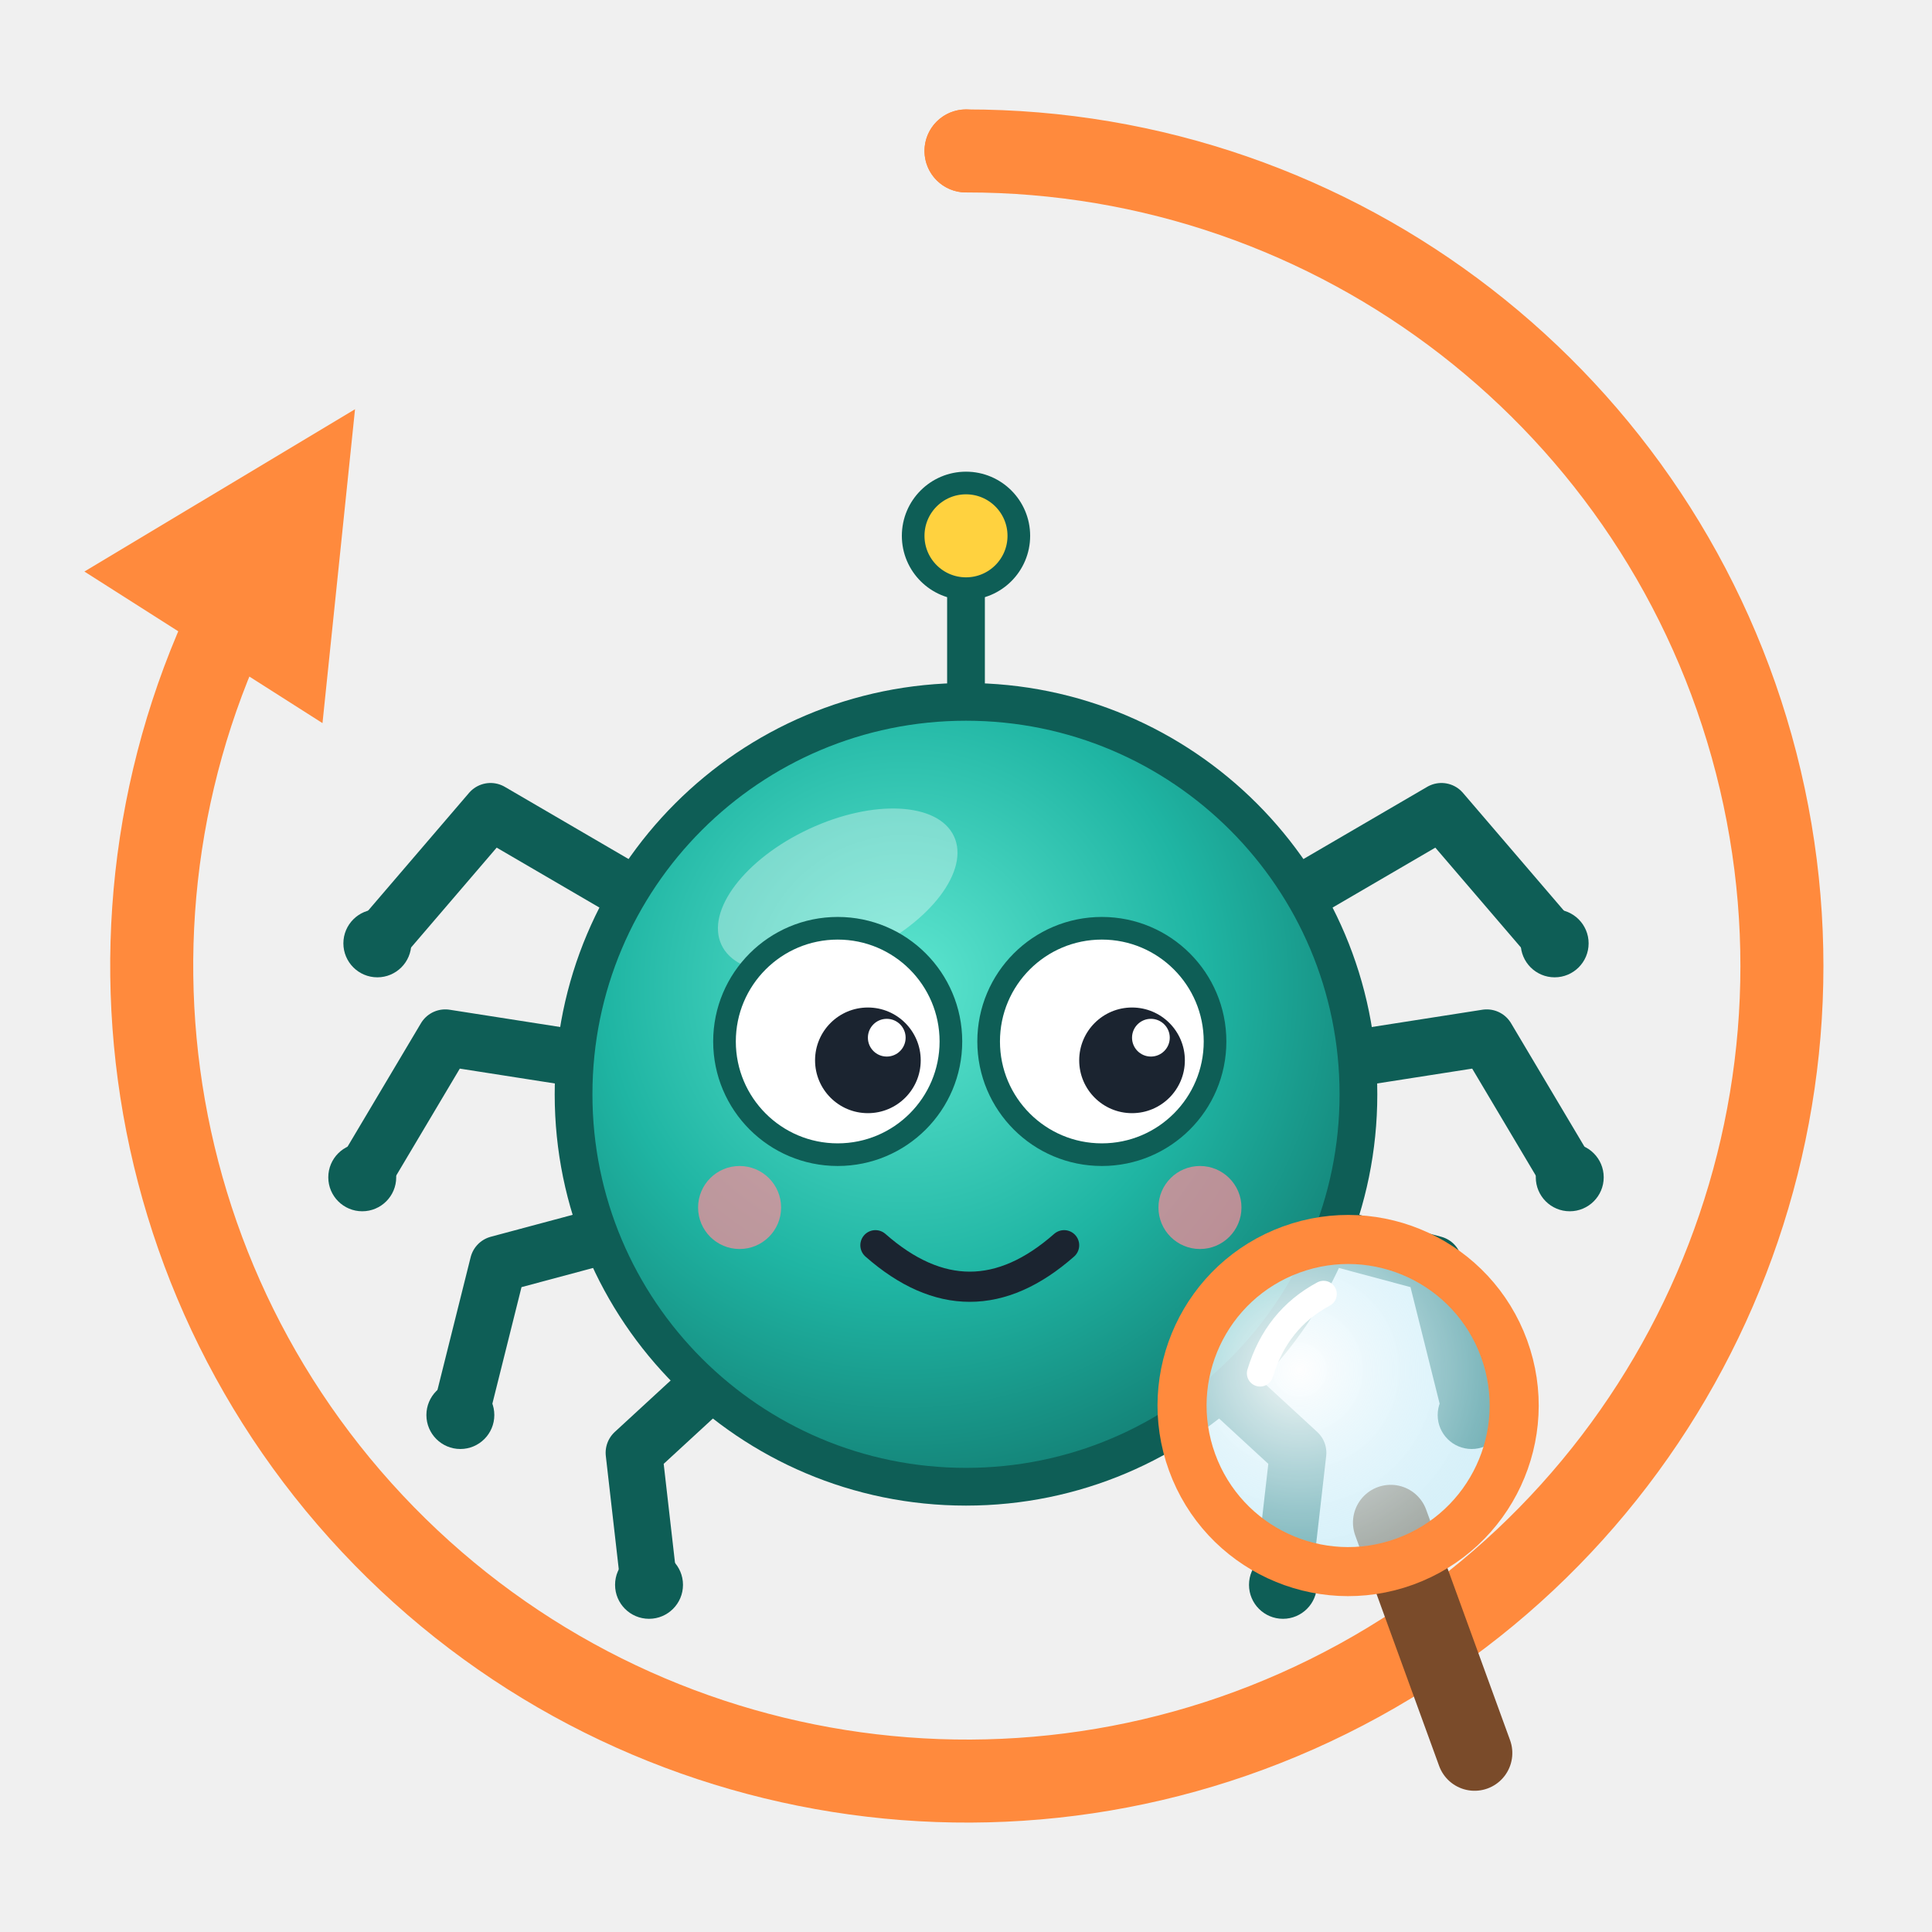
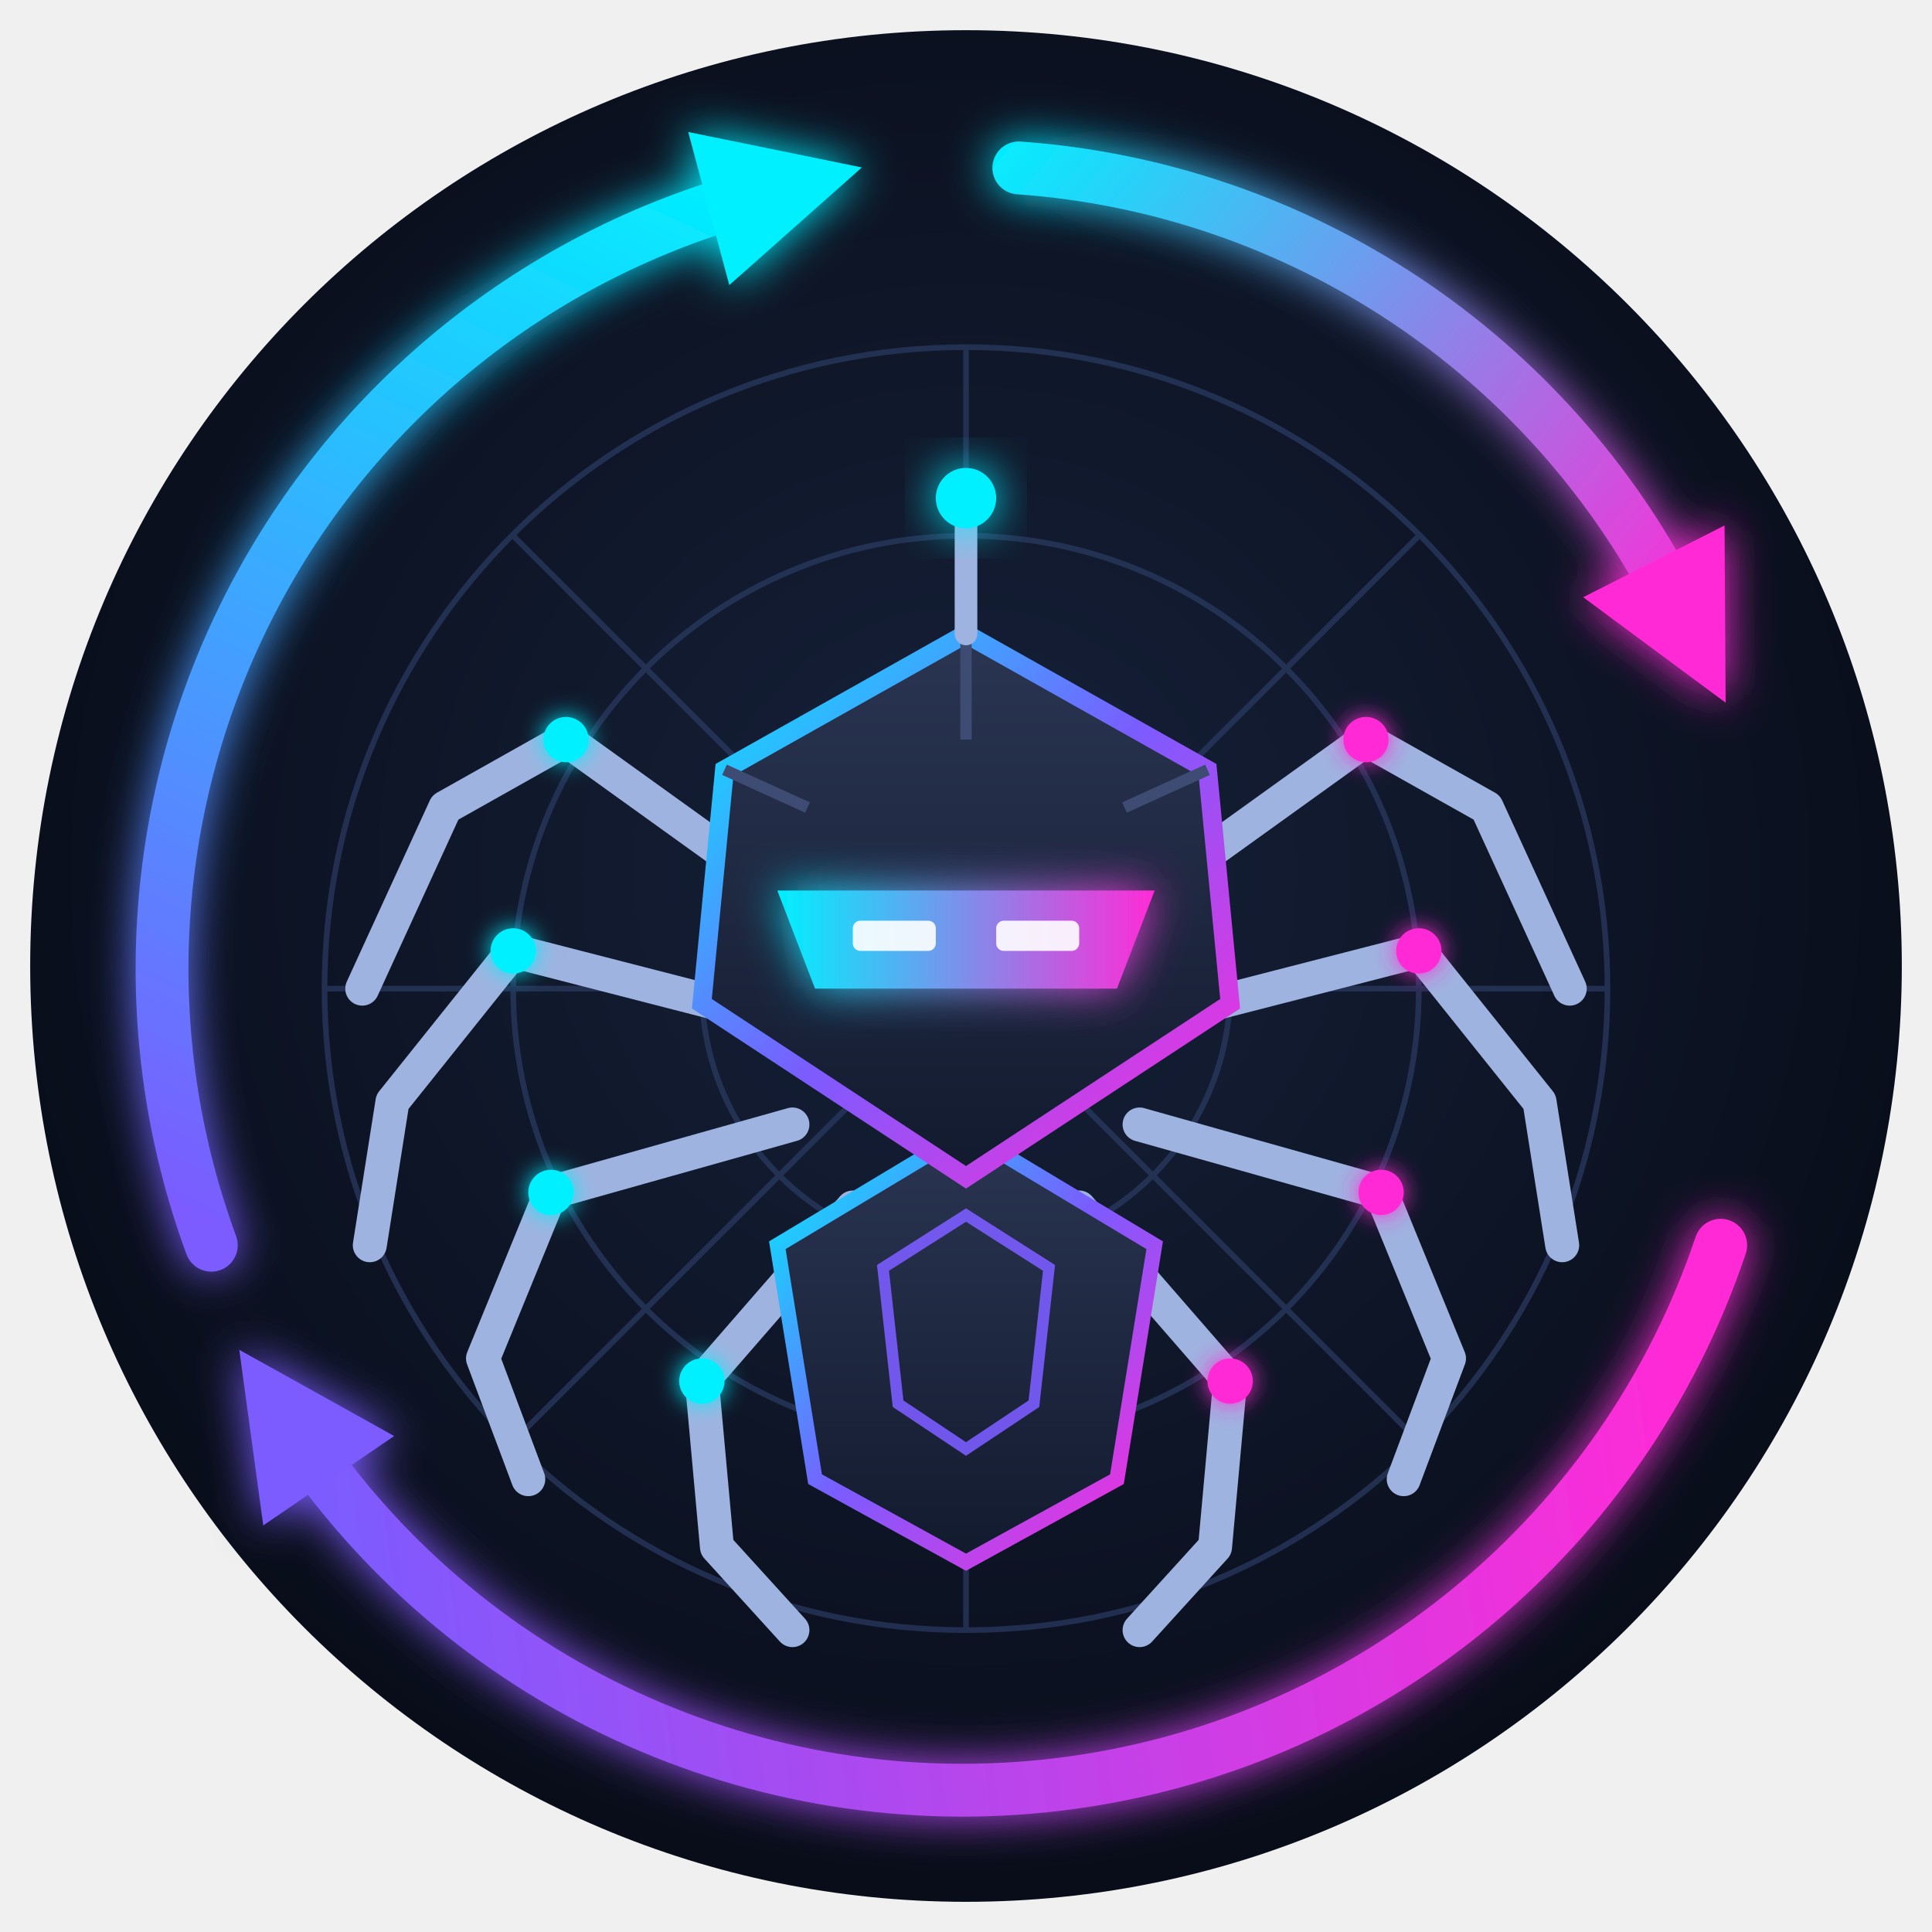
<svg xmlns="http://www.w3.org/2000/svg" viewBox="0 0 512 512" width="512" height="512" role="img" aria-labelledby="t d">
  <defs>
-     <radialGradient id="body" cx="42%" cy="36%" r="70%">
-       <stop offset="0" stop-color="#5EE6D0" />
-       <stop offset="0.55" stop-color="#1FB5A3" />
-       <stop offset="1" stop-color="#127A70" />
+     <radialGradient id="bg" cx="50%" cy="45%" r="60%">
+       <stop offset="0" stop-color="#16213A" />
+       <stop offset="1" stop-color="#070B16" />
    </radialGradient>
-     <radialGradient id="lens" cx="40%" cy="35%" r="65%">
-       <stop offset="0" stop-color="#FFFFFF" stop-opacity="0.95" />
-       <stop offset="1" stop-color="#BFEFFF" stop-opacity="0.55" />
-     </radialGradient>
-     <marker id="head" viewBox="0 0 10 10" refX="5" refY="5" markerWidth="3.4" markerHeight="3.4" orient="auto-start-reverse">
-       <path d="M0,0 L10,5 L0,10 z" fill="#FF8A3D" />
+     <linearGradient id="neon" x1="0" y1="0" x2="1" y2="1">
+       <stop offset="0" stop-color="#00F0FF" />
+       <stop offset="0.5" stop-color="#7B5CFF" />
+       <stop offset="1" stop-color="#FF2BD6" />
+     </linearGradient>
+     <linearGradient id="armor" x1="0" y1="0" x2="0" y2="1">
+       <stop offset="0" stop-color="#2A3552" />
+       <stop offset="1" stop-color="#121A2E" />
+     </linearGradient>
+     <linearGradient id="visor" x1="0" y1="0" x2="1" y2="0">
+       <stop offset="0" stop-color="#00F0FF" />
+       <stop offset="1" stop-color="#FF2BD6" />
+     </linearGradient>
+     <filter id="glow" x="-50%" y="-50%" width="200%" height="200%">
+       <feGaussianBlur stdDeviation="6" result="b" />
+       <feMerge>
+         <feMergeNode in="b" />
+         <feMergeNode in="SourceGraphic" />
+       </feMerge>
+     </filter>
+     <filter id="softglow" x="-50%" y="-50%" width="200%" height="200%">
+       <feGaussianBlur stdDeviation="3" result="b" />
+       <feMerge>
+         <feMergeNode in="b" />
+         <feMergeNode in="SourceGraphic" />
+       </feMerge>
+     </filter>
+   </defs>
+   <circle cx="256" cy="256" r="248" fill="url(#bg)" />
+   <g stroke="#2B3A63" stroke-width="1.5" fill="none" opacity="0.7">
+     <circle cx="256" cy="262" r="70" />
+     <circle cx="256" cy="262" r="120" />
+     <circle cx="256" cy="262" r="170" />
+     <path d="M256 92 V432 M86 262 H426 M136 142 L376 382 M376 142 L136 382" />
+   </g>
+   <defs>
+     <marker id="hA" viewBox="0 0 10 10" refX="3" refY="5" markerWidth="3" markerHeight="3" orient="auto">
+       <path d="M0,0 L10,5 L0,10 z" fill="#FF2BD6" />
    </marker>
+     <marker id="hB" viewBox="0 0 10 10" refX="3" refY="5" markerWidth="3" markerHeight="3" orient="auto">
+       <path d="M0,0 L10,5 L0,10 z" fill="#7B5CFF" />
+     </marker>
+     <marker id="hC" viewBox="0 0 10 10" refX="3" refY="5" markerWidth="3" markerHeight="3" orient="auto">
+       <path d="M0,0 L10,5 L0,10 z" fill="#00F0FF" />
+     </marker>
+     <linearGradient id="arcA" x1="256" y1="44" x2="430" y2="190" gradientUnits="userSpaceOnUse">
+       <stop offset="0" stop-color="#00F0FF" />
+       <stop offset="1" stop-color="#FF2BD6" />
+     </linearGradient>
+     <linearGradient id="arcB" x1="440" y1="330" x2="80" y2="380" gradientUnits="userSpaceOnUse">
+       <stop offset="0" stop-color="#FF2BD6" />
+       <stop offset="1" stop-color="#7B5CFF" />
+     </linearGradient>
+     <linearGradient id="arcC" x1="70" y1="330" x2="200" y2="50" gradientUnits="userSpaceOnUse">
+       <stop offset="0" stop-color="#7B5CFF" />
+       <stop offset="1" stop-color="#00F0FF" />
+     </linearGradient>
  </defs>
-   <path d="M 256 40 A 216 216 0 1 1 74 140" fill="none" stroke="#FF8A3D" stroke-width="22" stroke-linecap="round" marker-end="url(#head)" />
-   <circle cx="256" cy="40" r="11" fill="#FF8A3D" />
-   <g stroke="#0E5E56" stroke-width="15" stroke-linecap="round" stroke-linejoin="round" fill="none">
-     <path d="M190 250 L130 215 L100 250" />
-     <path d="M182 285 L118 275 L96 312" />
-     <path d="M188 320 L132 335 L122 375" />
-     <path d="M206 350 L168 385 L172 420" />
-     <path d="M322 250 L382 215 L412 250" />
-     <path d="M330 285 L394 275 L416 312" />
-     <path d="M324 320 L380 335 L390 375" />
-     <path d="M306 350 L344 385 L340 420" />
+   <g fill="none" stroke-width="14" stroke-linecap="round" filter="url(#glow)">
+     <path d="M 270 44.5 A 212 212 0 0 1 444 160" stroke="url(#arcA)" marker-end="url(#hA)" />
+     <path d="M 456 330 A 212 212 0 0 1 80 382" stroke="url(#arcB)" marker-end="url(#hB)" />
+     <path d="M 56 330 A 212 212 0 0 1 200 52" stroke="url(#arcC)" marker-end="url(#hC)" />
  </g>
-   <g fill="#0E5E56">
-     <circle cx="100" cy="250" r="9" />
-     <circle cx="96" cy="312" r="9" />
-     <circle cx="122" cy="375" r="9" />
-     <circle cx="172" cy="420" r="9" />
-     <circle cx="412" cy="250" r="9" />
-     <circle cx="416" cy="312" r="9" />
-     <circle cx="390" cy="375" r="9" />
-     <circle cx="340" cy="420" r="9" />
+   <g stroke="#9FB3E0" stroke-width="9" stroke-linecap="round" stroke-linejoin="round" fill="none">
+     <polyline points="214,242 150,196 118,214 96,262" />
+     <polyline points="206,270 136,252 104,292 98,330" />
+     <polyline points="210,298 146,316 128,360 140,392" />
+     <polyline points="226,320 186,366 190,410 210,432" />
+     <polyline points="298,242 362,196 394,214 416,262" />
+     <polyline points="306,270 376,252 408,292 414,330" />
+     <polyline points="302,298 366,316 384,360 372,392" />
+     <polyline points="286,320 326,366 322,410 302,432" />
  </g>
-   <path d="M256 186 L256 150" stroke="#0E5E56" stroke-width="10" stroke-linecap="round" />
-   <circle cx="256" cy="142" r="14" fill="#FFD23F" stroke="#0E5E56" stroke-width="6" />
-   <circle cx="256" cy="290" r="104" fill="url(#body)" stroke="#0E5E56" stroke-width="10" />
-   <ellipse cx="222" cy="236" rx="34" ry="18" fill="#FFFFFF" opacity="0.35" transform="rotate(-25 222 236)" />
-   <g>
-     <circle cx="222" cy="276" r="30" fill="#FFFFFF" stroke="#0E5E56" stroke-width="6" />
-     <circle cx="292" cy="276" r="30" fill="#FFFFFF" stroke="#0E5E56" stroke-width="6" />
-     <circle cx="230" cy="281" r="14" fill="#1B2430" />
-     <circle cx="300" cy="281" r="14" fill="#1B2430" />
-     <circle cx="235" cy="275" r="5" fill="#FFFFFF" />
-     <circle cx="305" cy="275" r="5" fill="#FFFFFF" />
-     <path d="M232 330 Q257 352 282 330" fill="none" stroke="#1B2430" stroke-width="8" stroke-linecap="round" />
-     <circle cx="196" cy="320" r="11" fill="#FF8A9A" opacity="0.7" />
-     <circle cx="318" cy="320" r="11" fill="#FF8A9A" opacity="0.7" />
+   <g fill="#00F0FF" filter="url(#softglow)">
+     <circle cx="150" cy="196" r="6" />
+     <circle cx="136" cy="252" r="6" />
+     <circle cx="146" cy="316" r="6" />
+     <circle cx="186" cy="366" r="6" />
  </g>
-   <g transform="rotate(-20 360 380)">
-     <path d="M360 405 L360 470" stroke="#7A4B2A" stroke-width="20" stroke-linecap="round" />
-     <circle cx="360" cy="372" r="44" fill="url(#lens)" stroke="#FF8A3D" stroke-width="13" />
-     <path d="M341 356 Q350 344 364 342" fill="none" stroke="#FFFFFF" stroke-width="7" stroke-linecap="round" />
+   <g fill="#FF2BD6" filter="url(#softglow)">
+     <circle cx="362" cy="196" r="6" />
+     <circle cx="376" cy="252" r="6" />
+     <circle cx="366" cy="316" r="6" />
+     <circle cx="326" cy="366" r="6" />
  </g>
+   <path d="M256 300 L306 330 L296 392 L256 414 L216 392 L206 330 Z" fill="url(#armor)" stroke="url(#neon)" stroke-width="4" />
+   <path d="M256 322 L278 336 L274 372 L256 384 L238 372 L234 336 Z" fill="none" stroke="#7B5CFF" stroke-width="3" opacity="0.9" />
+   <path d="M256 168 L320 204 L326 266 L256 312 L186 266 L192 204 Z" fill="url(#armor)" stroke="url(#neon)" stroke-width="5" />
+   <path d="M256 168 L256 196 M192 204 L214 214 M320 204 L298 214" stroke="#3E4C74" stroke-width="3" />
+   <path d="M206 236 L306 236 L296 262 L216 262 Z" fill="url(#visor)" filter="url(#glow)" />
+   <rect x="226" y="244" width="22" height="8" rx="2" fill="#FFFFFF" opacity="0.9" />
+   <rect x="264" y="244" width="22" height="8" rx="2" fill="#FFFFFF" opacity="0.9" />
+   <path d="M256 168 L256 138" stroke="#9FB3E0" stroke-width="6" stroke-linecap="round" />
+   <circle cx="256" cy="132" r="8" fill="#00F0FF" filter="url(#glow)" />
</svg>
